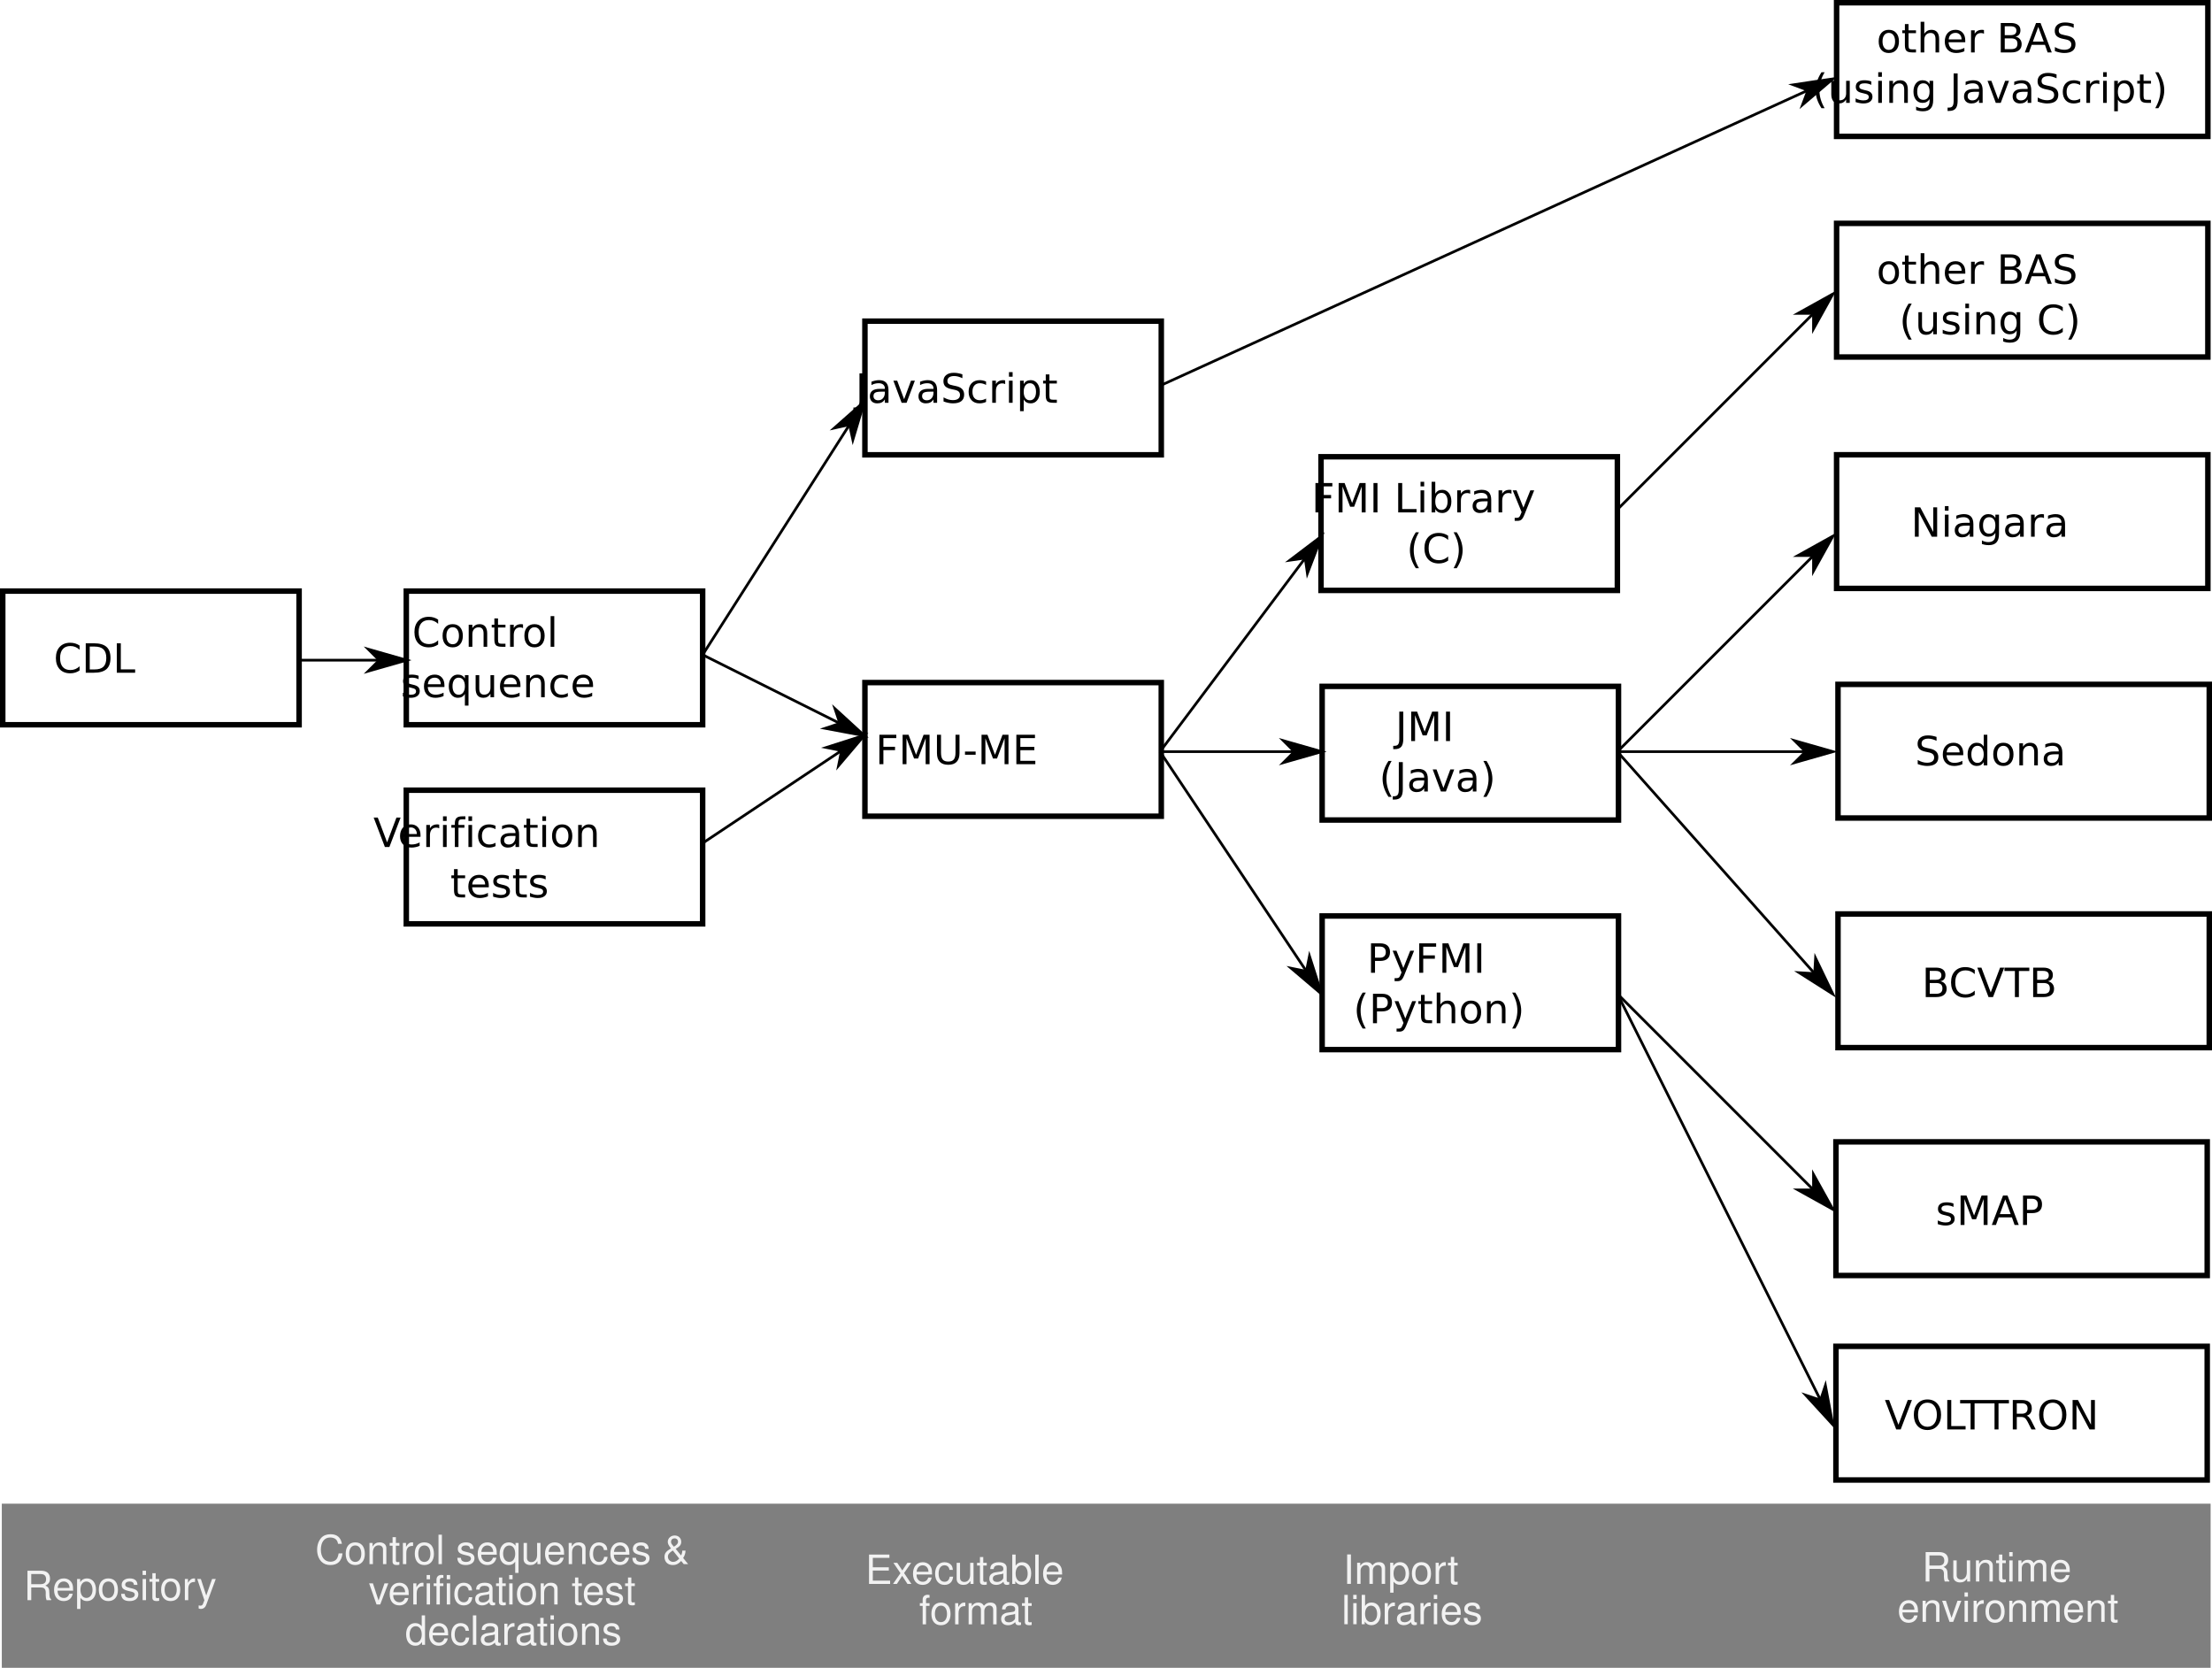
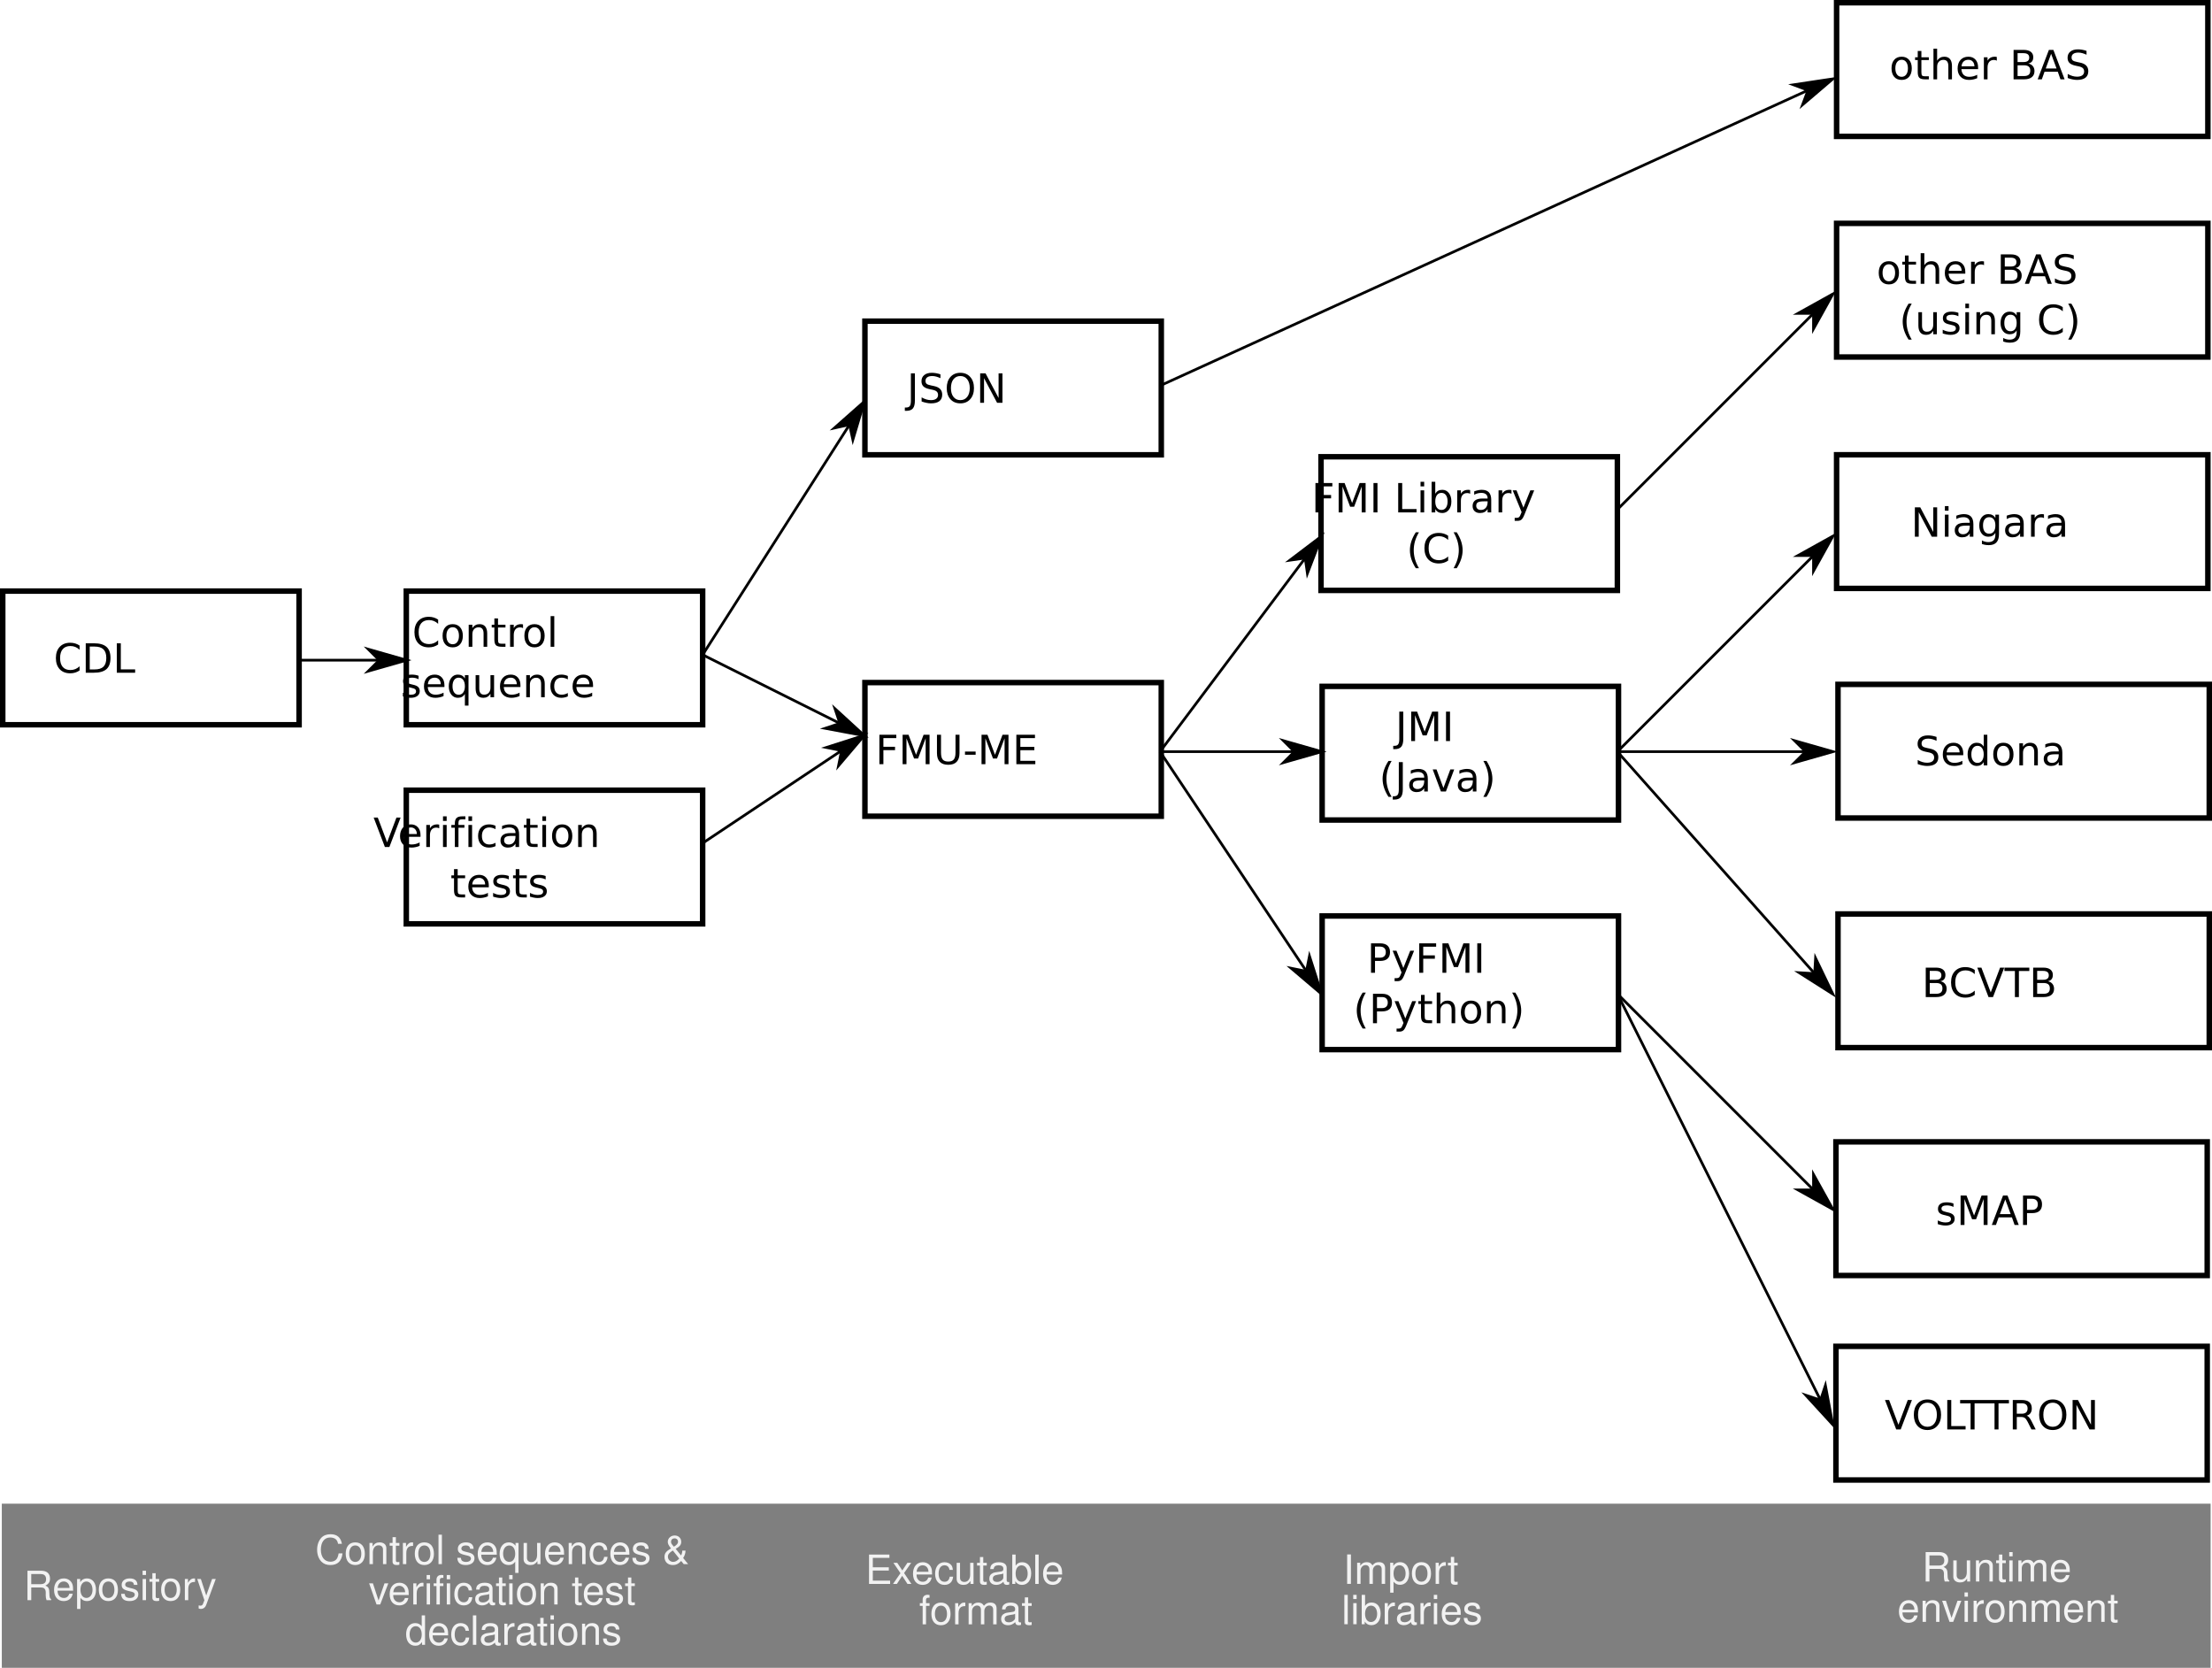
<svg xmlns="http://www.w3.org/2000/svg" width="822.189" height="619.86" id="svg2" version="1.1">
  <defs id="defs4">
    <marker style="overflow:visible" id="marker9126" refX="0" refY="0" orient="auto">
      <path transform="matrix(-0.8,0,0,-0.8,-10,0)" style="fill:#000000;fill-opacity:1;fill-rule:evenodd;stroke:#000000;stroke-width:1pt;stroke-opacity:1" d="M 0,0 5,-5 -12.5,0 5,5 0,0 Z" id="path9128" />
    </marker>
    <marker orient="auto" refY="0" refX="0" id="marker8814" style="overflow:visible">
      <path id="path8816" d="M 0,0 5,-5 -12.5,0 5,5 0,0 Z" style="fill:#000000;fill-opacity:1;fill-rule:evenodd;stroke:#000000;stroke-width:1pt;stroke-opacity:1" transform="matrix(-0.8,0,0,-0.8,-10,0)" />
    </marker>
    <marker style="overflow:visible" id="marker8448" refX="0" refY="0" orient="auto">
      <path transform="matrix(-0.8,0,0,-0.8,-10,0)" style="fill:#000000;fill-opacity:1;fill-rule:evenodd;stroke:#000000;stroke-width:1pt;stroke-opacity:1" d="M 0,0 5,-5 -12.5,0 5,5 0,0 Z" id="path8450" />
    </marker>
    <marker orient="auto" refY="0" refX="0" id="marker8014" style="overflow:visible">
      <path id="path8016" d="M 0,0 5,-5 -12.5,0 5,5 0,0 Z" style="fill:#000000;fill-opacity:1;fill-rule:evenodd;stroke:#000000;stroke-width:1pt;stroke-opacity:1" transform="matrix(-0.8,0,0,-0.8,-10,0)" />
    </marker>
    <marker style="overflow:visible" id="marker7608" refX="0" refY="0" orient="auto">
      <path transform="matrix(-0.8,0,0,-0.8,-10,0)" style="fill:#000000;fill-opacity:1;fill-rule:evenodd;stroke:#000000;stroke-width:1pt;stroke-opacity:1" d="M 0,0 5,-5 -12.5,0 5,5 0,0 Z" id="path7610" />
    </marker>
    <marker orient="auto" refY="0" refX="0" id="marker7380" style="overflow:visible">
      <path id="path7382" d="M 0,0 5,-5 -12.5,0 5,5 0,0 Z" style="fill:#000000;fill-opacity:1;fill-rule:evenodd;stroke:#000000;stroke-width:1pt;stroke-opacity:1" transform="matrix(-0.8,0,0,-0.8,-10,0)" />
    </marker>
    <marker style="overflow:visible" id="marker7146" refX="0" refY="0" orient="auto">
      <path transform="matrix(-0.8,0,0,-0.8,-10,0)" style="fill:#000000;fill-opacity:1;fill-rule:evenodd;stroke:#000000;stroke-width:1pt;stroke-opacity:1" d="M 0,0 5,-5 -12.5,0 5,5 0,0 Z" id="path7148" />
    </marker>
    <marker orient="auto" refY="0" refX="0" id="marker6978" style="overflow:visible">
      <path id="path6980" d="M 0,0 5,-5 -12.5,0 5,5 0,0 Z" style="fill:#000000;fill-opacity:1;fill-rule:evenodd;stroke:#000000;stroke-width:1pt;stroke-opacity:1" transform="matrix(-0.8,0,0,-0.8,-10,0)" />
    </marker>
    <marker style="overflow:visible" id="marker6828" refX="0" refY="0" orient="auto">
      <path transform="matrix(-0.8,0,0,-0.8,-10,0)" style="fill:#000000;fill-opacity:1;fill-rule:evenodd;stroke:#000000;stroke-width:1pt;stroke-opacity:1" d="M 0,0 5,-5 -12.5,0 5,5 0,0 Z" id="path6830" />
    </marker>
    <marker orient="auto" refY="0" refX="0" id="marker6407" style="overflow:visible">
      <path id="path6409" d="M 0,0 5,-5 -12.5,0 5,5 0,0 Z" style="fill:#000000;fill-opacity:1;fill-rule:evenodd;stroke:#000000;stroke-width:1pt;stroke-opacity:1" transform="matrix(-0.8,0,0,-0.8,-10,0)" />
    </marker>
    <marker orient="auto" refY="0" refX="0" id="marker6299" style="overflow:visible">
      <path id="path6301" d="M 0,0 5,-5 -12.5,0 5,5 0,0 Z" style="fill:#000000;fill-opacity:1;fill-rule:evenodd;stroke:#000000;stroke-width:1pt;stroke-opacity:1" transform="matrix(-0.8,0,0,-0.8,-10,0)" />
    </marker>
    <marker style="overflow:visible" id="marker6211" refX="0" refY="0" orient="auto">
      <path transform="matrix(-0.8,0,0,-0.8,-10,0)" style="fill:#000000;fill-opacity:1;fill-rule:evenodd;stroke:#000000;stroke-width:1pt;stroke-opacity:1" d="M 0,0 5,-5 -12.5,0 5,5 0,0 Z" id="path6213" />
    </marker>
    <marker orient="auto" refY="0" refX="0" id="marker6015" style="overflow:visible">
      <path id="path6017" d="M 0,0 5,-5 -12.5,0 5,5 0,0 Z" style="fill:#000000;fill-opacity:1;fill-rule:evenodd;stroke:#000000;stroke-width:1pt;stroke-opacity:1" transform="matrix(-0.8,0,0,-0.8,-10,0)" />
    </marker>
    <marker style="overflow:visible" id="marker5919" refX="0" refY="0" orient="auto">
      <path transform="matrix(-0.8,0,0,-0.8,-10,0)" style="fill:#000000;fill-opacity:1;fill-rule:evenodd;stroke:#000000;stroke-width:1pt;stroke-opacity:1" d="M 0,0 5,-5 -12.5,0 5,5 0,0 Z" id="path5921" />
    </marker>
    <marker orient="auto" refY="0" refX="0" id="marker5525" style="overflow:visible">
      <path id="path5527" d="M 0,0 5,-5 -12.5,0 5,5 0,0 Z" style="fill:#000000;fill-opacity:1;fill-rule:evenodd;stroke:#000000;stroke-width:1pt;stroke-opacity:1" transform="matrix(-0.8,0,0,-0.8,-10,0)" />
    </marker>
    <marker style="overflow:visible" id="marker5207" refX="0" refY="0" orient="auto">
      <path transform="matrix(-0.8,0,0,-0.8,-10,0)" style="fill:#000000;fill-opacity:1;fill-rule:evenodd;stroke:#000000;stroke-width:1pt;stroke-opacity:1" d="M 0,0 5,-5 -12.5,0 5,5 0,0 Z" id="path5209" />
    </marker>
    <marker style="overflow:visible" id="marker5141" refX="0" refY="0" orient="auto">
      <path transform="matrix(-0.8,0,0,-0.8,-10,0)" style="fill:#000000;fill-opacity:1;fill-rule:evenodd;stroke:#000000;stroke-width:1pt;stroke-opacity:1" d="M 0,0 5,-5 -12.5,0 5,5 0,0 Z" id="path5143" />
    </marker>
    <marker style="overflow:visible" id="marker4963" refX="0" refY="0" orient="auto">
      <path transform="matrix(-0.8,0,0,-0.8,-10,0)" style="fill:#000000;fill-opacity:1;fill-rule:evenodd;stroke:#000000;stroke-width:1pt;stroke-opacity:1" d="M 0,0 5,-5 -12.5,0 5,5 0,0 Z" id="path4965" />
    </marker>
    <marker style="overflow:visible" id="marker4873" refX="0" refY="0" orient="auto">
      <path transform="matrix(-0.8,0,0,-0.8,-10,0)" style="fill:#000000;fill-opacity:1;fill-rule:evenodd;stroke:#000000;stroke-width:1pt;stroke-opacity:1" d="M 0,0 5,-5 -12.5,0 5,5 0,0 Z" id="path4875" />
    </marker>
    <marker style="overflow:visible" id="marker4733" refX="0" refY="0" orient="auto">
      <path transform="matrix(-0.8,0,0,-0.8,-10,0)" style="fill:#000000;fill-opacity:1;fill-rule:evenodd;stroke:#000000;stroke-width:1pt;stroke-opacity:1" d="M 0,0 5,-5 -12.5,0 5,5 0,0 Z" id="path4735" />
    </marker>
    <marker orient="auto" refY="0" refX="0" id="Arrow1Lend" style="overflow:visible">
      <path id="path4454" d="M 0,0 5,-5 -12.5,0 5,5 0,0 Z" style="fill:#000000;fill-opacity:1;fill-rule:evenodd;stroke:#000000;stroke-width:1pt;stroke-opacity:1" transform="matrix(-0.8,0,0,-0.8,-10,0)" />
    </marker>
  </defs>
  <g id="layer1" transform="translate(141.171,-33.00171)">
    <rect style="opacity:0.5;fill:#000000;fill-opacity:1;fill-rule:nonzero;stroke:#000000;stroke-width:1;stroke-linecap:square;stroke-linejoin:miter;stroke-miterlimit:3.467;stroke-dasharray:none;stroke-dashoffset:0;stroke-opacity:1" id="rect4443" width="820" height="60" x="-140" y="592.362" />
    <text xml:space="preserve" style="font-style:normal;font-variant:normal;font-weight:normal;font-stretch:normal;font-size:12px;line-height:125%;font-family:'Bitstream Vera Sans';-inkscape-font-specification:'Bitstream Vera Sans';text-align:start;letter-spacing:0px;word-spacing:0px;writing-mode:lr-tb;text-anchor:start;fill:#000000;fill-opacity:1;stroke:none" x="336.339" y="166.711" id="text5840">
      <tspan id="tspan5842" x="336.339" y="166.711" />
    </text>
    <text xml:space="preserve" style="font-style:normal;font-weight:normal;font-size:40px;line-height:125%;font-family:sans-serif;text-align:start;letter-spacing:0px;word-spacing:0px;writing-mode:lr-tb;text-anchor:start;fill:#000000;fill-opacity:1;stroke:none;stroke-width:1px;stroke-linecap:butt;stroke-linejoin:miter;stroke-opacity:1" x="136.287" y="238.783" id="text3373">
      <tspan id="tspan3375" x="136.287" y="238.783" />
    </text>
    <text xml:space="preserve" style="font-style:normal;font-weight:normal;font-size:40px;line-height:125%;font-family:sans-serif;text-align:start;letter-spacing:0px;word-spacing:0px;writing-mode:lr-tb;text-anchor:start;fill:#000000;fill-opacity:1;stroke:none;stroke-width:1px;stroke-linecap:butt;stroke-linejoin:miter;stroke-opacity:1" x="278.373" y="266.538" id="text3377">
      <tspan id="tspan3379" x="278.373" y="266.538" />
    </text>
    <text xml:space="preserve" style="font-style:normal;font-weight:normal;font-size:40px;line-height:125%;font-family:sans-serif;text-align:start;letter-spacing:0px;word-spacing:0px;writing-mode:lr-tb;text-anchor:start;fill:#000000;fill-opacity:1;stroke:none;stroke-width:1px;stroke-linecap:butt;stroke-linejoin:miter;stroke-opacity:1" x="227.007" y="495.201" id="text3389">
      <tspan id="tspan3391" x="227.007" y="495.201" />
    </text>
    <g id="g3471" transform="translate(-0.5271912,49.92743)">
      <text id="text3385" y="223.456" x="61.129" style="font-style:normal;font-variant:normal;font-weight:normal;font-stretch:normal;font-size:15px;line-height:125%;font-family:'Bitstream Vera Sans';-inkscape-font-specification:'Bitstream Vera Sans, Normal';text-align:center;letter-spacing:0px;word-spacing:0px;writing-mode:lr-tb;text-anchor:middle;fill:#000000;fill-opacity:1;stroke:none;stroke-width:1px;stroke-linecap:butt;stroke-linejoin:miter;stroke-opacity:1" xml:space="preserve">
        <tspan y="223.456" x="61.129" id="tspan3387">Control</tspan>
        <tspan id="tspan3403" y="242.206" x="61.129">sequence</tspan>
      </text>
      <rect style="fill:none;stroke:#000000;stroke-width:2.037;stroke-miterlimit:4;stroke-dasharray:none;stroke-opacity:1" y="202.762" x="10.375" height="49.673" width="110.153" id="rect3405" />
    </g>
    <g id="g3460" transform="translate(-0.9414368,-46.74194)">
      <text id="text3397" y="394.54" x="62.137" style="font-style:normal;font-variant:normal;font-weight:normal;font-stretch:normal;font-size:15px;line-height:125%;font-family:'Bitstream Vera Sans';-inkscape-font-specification:'Bitstream Vera Sans, Normal';text-align:center;letter-spacing:0px;word-spacing:0px;writing-mode:lr-tb;text-anchor:middle;fill:#000000;fill-opacity:1;stroke:none;stroke-width:1px;stroke-linecap:butt;stroke-linejoin:miter;stroke-opacity:1" xml:space="preserve">
        <tspan y="394.54" x="62.137" id="tspan3399">Verification</tspan>
        <tspan id="tspan3401" y="413.29" x="62.137">tests</tspan>
      </text>
      <rect id="rect4207" width="110.153" height="49.673" x="10.789" y="373.431" style="fill:none;stroke:#000000;stroke-width:2.037;stroke-miterlimit:4;stroke-dasharray:none;stroke-opacity:1" />
    </g>
    <g id="g3466" transform="translate(-150.9414,-31.26478)">
      <text xml:space="preserve" style="font-style:normal;font-variant:normal;font-weight:normal;font-stretch:normal;font-size:15px;line-height:125%;font-family:'Bitstream Vera Sans';-inkscape-font-specification:'Bitstream Vera Sans, Normal';text-align:center;letter-spacing:0px;word-spacing:0px;writing-mode:lr-tb;text-anchor:middle;fill:#000000;fill-opacity:1;stroke:none;stroke-width:1px;stroke-linecap:butt;stroke-linejoin:miter;stroke-opacity:1" x="61.581" y="314.289" id="text3393">
        <tspan id="tspan3395" x="61.581" y="314.289">CDL</tspan>
      </text>
      <rect id="rect3430" width="110.153" height="49.673" x="10.789" y="283.954" style="fill:none;stroke:#000000;stroke-width:2.037;stroke-miterlimit:4;stroke-dasharray:none;stroke-opacity:1" />
    </g>
    <g id="g3477" transform="translate(0.3180694,4.327248)">
      <text id="text3434" y="312.697" x="230.792" style="font-style:normal;font-variant:normal;font-weight:normal;font-stretch:normal;font-size:15px;line-height:125%;font-family:'Bitstream Vera Sans';-inkscape-font-specification:'Bitstream Vera Sans, Normal';text-align:center;letter-spacing:0px;word-spacing:0px;writing-mode:lr-tb;text-anchor:middle;fill:#000000;fill-opacity:1;stroke:none;stroke-width:1px;stroke-linecap:butt;stroke-linejoin:miter;stroke-opacity:1" xml:space="preserve">
        <tspan y="312.697" x="230.792" id="tspan3436">FMU-ME</tspan>
      </text>
      <rect style="fill:none;stroke:#000000;stroke-width:2.037;stroke-miterlimit:4;stroke-dasharray:none;stroke-opacity:1" y="282.362" x="180" height="49.673" width="110.153" id="rect3438" />
    </g>
    <flowRoot xml:space="preserve" id="flowRoot3440" style="font-style:normal;font-variant:normal;font-weight:normal;font-stretch:normal;font-size:15px;line-height:100%;font-family:Helvetica;-inkscape-font-specification:'Helvetica, Normal';text-align:center;letter-spacing:0px;word-spacing:0px;writing-mode:lr-tb;text-anchor:middle;fill:#000000;fill-opacity:1;stroke:none;stroke-width:1px;stroke-linecap:butt;stroke-linejoin:miter;stroke-opacity:1" transform="translate(0,62.36218)">
      <flowRegion id="flowRegion3442">
        <rect id="rect3444" width="300" height="300" x="-100" y="90" />
      </flowRegion>
      <flowPara id="flowPara3446" />
    </flowRoot>
    <flowRoot xml:space="preserve" id="flowRoot3448" style="font-style:normal;font-variant:normal;font-weight:normal;font-stretch:normal;font-size:15px;line-height:100%;font-family:Helvetica;-inkscape-font-specification:'Helvetica, Normal';text-align:center;letter-spacing:0px;word-spacing:0px;writing-mode:lr-tb;text-anchor:middle;fill:#000000;fill-opacity:1;stroke:none;stroke-width:1px;stroke-linecap:butt;stroke-linejoin:miter;stroke-opacity:1" transform="translate(0,62.36218)">
      <flowRegion id="flowRegion3450">
        <rect id="rect3452" width="0" height="100" x="-100" y="90" />
      </flowRegion>
      <flowPara id="flowPara3454" />
    </flowRoot>
    <text id="text3502" y="223.456" x="404.602" style="font-style:normal;font-variant:normal;font-weight:normal;font-stretch:normal;font-size:15px;line-height:125%;font-family:'Bitstream Vera Sans';-inkscape-font-specification:'Bitstream Vera Sans, Normal';text-align:center;letter-spacing:0px;word-spacing:0px;writing-mode:lr-tb;text-anchor:middle;fill:#000000;fill-opacity:1;stroke:none;stroke-width:1px;stroke-linecap:butt;stroke-linejoin:miter;stroke-opacity:1" xml:space="preserve">
      <tspan y="223.456" x="404.602" id="tspan3504">FMI Library</tspan>
      <tspan id="tspan3506" y="242.206" x="404.602">(C)</tspan>
    </text>
    <rect style="fill:none;stroke:#000000;stroke-width:2.037;stroke-miterlimit:4;stroke-dasharray:none;stroke-opacity:1" y="202.762" x="349.847" height="49.673" width="110.153" id="rect3508" />
    <text id="text3512" y="394.54" x="405.61" style="font-style:normal;font-variant:normal;font-weight:normal;font-stretch:normal;font-size:15px;line-height:125%;font-family:'Bitstream Vera Sans';-inkscape-font-specification:'Bitstream Vera Sans, Normal';text-align:center;letter-spacing:0px;word-spacing:0px;writing-mode:lr-tb;text-anchor:middle;fill:#000000;fill-opacity:1;stroke:none;stroke-width:1px;stroke-linecap:butt;stroke-linejoin:miter;stroke-opacity:1" xml:space="preserve">
      <tspan y="394.54" x="405.61" id="tspan3514">PyFMI</tspan>
      <tspan id="tspan3516" y="413.29" x="405.61">(Python)</tspan>
    </text>
    <rect id="rect3518" width="110.153" height="49.673" x="350.262" y="373.431" style="fill:none;stroke:#000000;stroke-width:2.037;stroke-miterlimit:4;stroke-dasharray:none;stroke-opacity:1" />
    <text xml:space="preserve" style="font-style:normal;font-variant:normal;font-weight:normal;font-stretch:normal;font-size:15px;line-height:125%;font-family:'Bitstream Vera Sans';-inkscape-font-specification:'Bitstream Vera Sans, Normal';text-align:center;letter-spacing:0px;word-spacing:0px;writing-mode:lr-tb;text-anchor:middle;fill:#000000;fill-opacity:1;stroke:none;stroke-width:1px;stroke-linecap:butt;stroke-linejoin:miter;stroke-opacity:1" x="405.053" y="308.431" id="text3522">
      <tspan id="tspan3524" x="405.053" y="308.431">JMI</tspan>
      <tspan x="405.053" y="327.181" id="tspan3528">(Java)</tspan>
    </text>
    <rect id="rect3526" width="110.153" height="49.673" x="350.262" y="288.097" style="fill:none;stroke:#000000;stroke-width:2.037;stroke-miterlimit:4;stroke-dasharray:none;stroke-opacity:1" />
    <text id="text3554" y="317.461" x="610.596" style="font-style:normal;font-variant:normal;font-weight:normal;font-stretch:normal;font-size:15px;line-height:125%;font-family:'Bitstream Vera Sans';-inkscape-font-specification:'Bitstream Vera Sans, Normal';text-align:center;letter-spacing:0px;word-spacing:0px;writing-mode:lr-tb;text-anchor:middle;fill:#000000;fill-opacity:1;stroke:none;stroke-width:1px;stroke-linecap:butt;stroke-linejoin:miter;stroke-opacity:1" xml:space="preserve">
      <tspan id="tspan3558" y="317.461" x="610.596">Sedona</tspan>
    </text>
    <rect style="fill:none;stroke:#000000;stroke-width:2.037;stroke-miterlimit:4;stroke-dasharray:none;stroke-opacity:1" y="287.355" x="542.001" height="49.673" width="137.999" id="rect3560" />
    <text xml:space="preserve" style="font-style:normal;font-variant:normal;font-weight:normal;font-stretch:normal;font-size:15px;line-height:125%;font-family:'Bitstream Vera Sans';-inkscape-font-specification:'Bitstream Vera Sans, Normal';text-align:center;letter-spacing:0px;word-spacing:0px;writing-mode:lr-tb;text-anchor:middle;fill:#000000;fill-opacity:1;stroke:none;stroke-width:1px;stroke-linecap:butt;stroke-linejoin:miter;stroke-opacity:1" x="610.354" y="232.486" id="text3536">
      <tspan x="610.354" y="232.486" id="tspan3540">Niagara</tspan>
    </text>
    <rect id="rect3542" width="137.999" height="49.673" x="541.482" y="202.02" style="fill:none;stroke:#000000;stroke-width:2.037;stroke-miterlimit:4;stroke-dasharray:none;stroke-opacity:1" />
    <text xml:space="preserve" style="font-style:normal;font-variant:normal;font-weight:normal;font-stretch:normal;font-size:15px;line-height:125%;font-family:'Bitstream Vera Sans';-inkscape-font-specification:'Bitstream Vera Sans, Normal';text-align:center;letter-spacing:0px;word-spacing:0px;writing-mode:lr-tb;text-anchor:middle;fill:#000000;fill-opacity:1;stroke:none;stroke-width:1px;stroke-linecap:butt;stroke-linejoin:miter;stroke-opacity:1" x="610.182" y="403.57" id="text3546">
      <tspan x="610.182" y="403.57" id="tspan3550">BCVTB</tspan>
    </text>
    <rect style="fill:none;stroke:#000000;stroke-width:2.037;stroke-miterlimit:4;stroke-dasharray:none;stroke-opacity:1" y="372.689" x="542.001" height="49.673" width="137.999" id="rect3552" />
    <text id="text3570" y="488.264" x="610.244" style="font-style:normal;font-variant:normal;font-weight:normal;font-stretch:normal;font-size:15px;line-height:125%;font-family:'Bitstream Vera Sans';-inkscape-font-specification:'Bitstream Vera Sans, Normal';text-align:center;letter-spacing:0px;word-spacing:0px;writing-mode:lr-tb;text-anchor:middle;fill:#000000;fill-opacity:1;stroke:none;stroke-width:1px;stroke-linecap:butt;stroke-linejoin:miter;stroke-opacity:1" xml:space="preserve">
      <tspan id="tspan3574" y="488.264" x="610.244">sMAP</tspan>
    </text>
    <rect id="rect3576" width="137.999" height="49.673" x="541.238" y="457.384" style="fill:none;stroke:#000000;stroke-width:2.037;stroke-miterlimit:4;stroke-dasharray:none;stroke-opacity:1" />
    <text id="text3578" y="138.486" x="610.409" style="font-style:normal;font-variant:normal;font-weight:normal;font-stretch:normal;font-size:15px;line-height:125%;font-family:'Bitstream Vera Sans';-inkscape-font-specification:'Bitstream Vera Sans, Normal';text-align:center;letter-spacing:0px;word-spacing:0px;writing-mode:lr-tb;text-anchor:middle;fill:#000000;fill-opacity:1;stroke:none;stroke-width:1px;stroke-linecap:butt;stroke-linejoin:miter;stroke-opacity:1" xml:space="preserve">
      <tspan id="tspan3582" y="138.486" x="610.409">other BAS</tspan>
      <tspan id="tspan3588" y="157.236" x="610.409">(using C)</tspan>
    </text>
    <rect style="fill:none;stroke:#000000;stroke-width:2.037;stroke-miterlimit:4;stroke-dasharray:none;stroke-opacity:1" y="116.02" x="541.482" height="49.673" width="137.999" id="rect3584" />
    <text xml:space="preserve" style="font-style:normal;font-variant:normal;font-weight:normal;font-stretch:normal;font-size:15px;line-height:125%;font-family:'Bitstream Vera Sans';-inkscape-font-specification:'Bitstream Vera Sans, Normal';text-align:center;letter-spacing:0px;word-spacing:0px;writing-mode:lr-tb;text-anchor:middle;fill:#000000;fill-opacity:1;stroke:none;stroke-width:1px;stroke-linecap:butt;stroke-linejoin:miter;stroke-opacity:1" x="611.068" y="564.264" id="text3605">
      <tspan x="611.068" y="564.264" id="tspan3607">VOLTTRON</tspan>
    </text>
    <rect style="fill:none;stroke:#000000;stroke-width:2.037;stroke-miterlimit:4;stroke-dasharray:none;stroke-opacity:1" y="533.384" x="541.238" height="49.673" width="137.999" id="rect3609" />
    <path style="fill:none;fill-rule:evenodd;stroke:#000000;stroke-width:1px;stroke-linecap:butt;stroke-linejoin:miter;stroke-opacity:1;marker-end:url(#Arrow1Lend)" d="m 120,346.362 c 60,-40 60,-40 60,-40" id="path3633" />
    <path style="fill:none;fill-rule:evenodd;stroke:#000000;stroke-width:1px;stroke-linecap:butt;stroke-linejoin:miter;stroke-opacity:1;marker-end:url(#marker6211)" d="m 460,222.362 c 80,-80 80,-80 80,-80" id="path3639" />
    <path id="path4961" d="m 120,276.362 c 60,30 60,30 60,30" style="fill:none;fill-rule:evenodd;stroke:#000000;stroke-width:1px;stroke-linecap:butt;stroke-linejoin:miter;stroke-opacity:1;marker-end:url(#marker4963)" />
    <path id="path5205" d="m 290,312.362 c 60,-80 60,-80 60,-80" style="fill:none;fill-rule:evenodd;stroke:#000000;stroke-width:1px;stroke-linecap:butt;stroke-linejoin:miter;stroke-opacity:1;marker-end:url(#marker5207)" />
    <path style="fill:none;fill-rule:evenodd;stroke:#000000;stroke-width:1px;stroke-linecap:butt;stroke-linejoin:miter;stroke-opacity:1;marker-end:url(#marker5525)" d="m 290,312.362 c 60,0 60,0 60,0" id="path5523" />
    <path style="fill:none;fill-rule:evenodd;stroke:#000000;stroke-width:1px;stroke-linecap:butt;stroke-linejoin:miter;stroke-opacity:1;marker-end:url(#marker6015)" d="m 290,312.362 c 60,90 60,90 60,90" id="path6013" />
    <path id="path6405" d="m 460,312.362 c 80,-80 80,-80 80,-80" style="fill:none;fill-rule:evenodd;stroke:#000000;stroke-width:1px;stroke-linecap:butt;stroke-linejoin:miter;stroke-opacity:1;marker-end:url(#marker6407)" />
    <path style="fill:none;fill-rule:evenodd;stroke:#000000;stroke-width:1px;stroke-linecap:butt;stroke-linejoin:miter;stroke-opacity:1;marker-end:url(#marker6828)" d="m 460,312.362 c 80,0 80,0 80,0" id="path6826" />
    <path style="fill:none;fill-rule:evenodd;stroke:#000000;stroke-width:1px;stroke-linecap:butt;stroke-linejoin:miter;stroke-opacity:1;marker-end:url(#marker7146)" d="m 460,312.362 c 80,90 80,90 80,90" id="path7144" />
    <path id="path7378" d="m 460,402.362 c 80,80 80,80 80,80" style="fill:none;fill-rule:evenodd;stroke:#000000;stroke-width:1px;stroke-linecap:butt;stroke-linejoin:miter;stroke-opacity:1;marker-end:url(#marker7380)" />
    <path style="fill:none;fill-rule:evenodd;stroke:#000000;stroke-width:1px;stroke-linecap:butt;stroke-linejoin:miter;stroke-opacity:1;marker-end:url(#marker7608)" d="m 460,402.362 c 80,160 80,160 80,160" id="path7606" />
    <path id="path8446" d="m -30,278.362 c 39.847,0 39.847,0 39.847,0" style="fill:none;fill-rule:evenodd;stroke:#000000;stroke-width:1px;stroke-linecap:butt;stroke-linejoin:miter;stroke-opacity:1;marker-end:url(#marker8448)" />
-     <text xml:space="preserve" style="font-style:normal;font-variant:normal;font-weight:normal;font-stretch:normal;font-size:15px;line-height:125%;font-family:'Bitstream Vera Sans';-inkscape-font-specification:'Bitstream Vera Sans, Normal';text-align:center;letter-spacing:0px;word-spacing:0px;writing-mode:lr-tb;text-anchor:middle;fill:#000000;fill-opacity:1;stroke:none;stroke-width:1px;stroke-linecap:butt;stroke-linejoin:miter;stroke-opacity:1" x="610.394" y="52.486" id="text8782">
-       <tspan x="610.394" y="52.486" id="tspan8784">other BAS</tspan>
-       <tspan x="610.394" y="71.236" id="tspan8786">(using JavaScript)</tspan>
+     <text xml:space="preserve" style="font-style:normal;font-variant:normal;font-weight:normal;font-stretch:normal;font-size:15px;line-height:125%;font-family:'Bitstream Vera Sans';-inkscape-font-specification:'Bitstream Vera Sans, Normal';text-align:center;letter-spacing:0px;word-spacing:0px;writing-mode:lr-tb;text-anchor:middle;fill:#000000;fill-opacity:1;stroke:none;stroke-width:1px;stroke-linecap:butt;stroke-linejoin:miter;stroke-opacity:1" x="610.394" y="62.486" id="text8782">
+       <tspan x="610.394" y="62.486" id="tspan8786">other BAS</tspan>
    </text>
    <rect id="rect8788" width="137.999" height="49.673" x="541.482" y="34.02" style="fill:none;stroke:#000000;stroke-width:2.037;stroke-miterlimit:4;stroke-dasharray:none;stroke-opacity:1" />
    <flowRoot xml:space="preserve" id="flowRoot8790" style="font-style:normal;font-variant:normal;font-weight:normal;font-stretch:normal;font-size:15px;line-height:100%;font-family:Helvetica;-inkscape-font-specification:'Helvetica, Normal';text-align:center;letter-spacing:0px;word-spacing:0px;writing-mode:lr-tb;text-anchor:middle;fill:#000000;fill-opacity:1;stroke:none;stroke-width:1px;stroke-linecap:butt;stroke-linejoin:miter;stroke-opacity:1" transform="translate(0,62.36218)">
      <flowRegion id="flowRegion8792">
        <rect id="rect8794" width="20" height="80" x="220" y="210" />
      </flowRegion>
      <flowPara id="flowPara8796" />
    </flowRoot>
    <g transform="translate(0.3180694,-130)" id="g8798">
      <text xml:space="preserve" style="font-style:normal;font-variant:normal;font-weight:normal;font-stretch:normal;font-size:15px;line-height:125%;font-family:'Bitstream Vera Sans';-inkscape-font-specification:'Bitstream Vera Sans, Normal';text-align:center;letter-spacing:0px;word-spacing:0px;writing-mode:lr-tb;text-anchor:middle;fill:#000000;fill-opacity:1;stroke:none;stroke-width:1px;stroke-linecap:butt;stroke-linejoin:miter;stroke-opacity:1" x="230.792" y="312.697" id="text8800">
-         <tspan id="tspan8802" x="230.792" y="312.697">JavaScript</tspan>
+         <tspan id="tspan8802" x="230.792" y="312.697">JSON</tspan>
      </text>
      <rect id="rect8804" width="110.153" height="49.673" x="180" y="282.362" style="fill:none;stroke:#000000;stroke-width:2.037;stroke-miterlimit:4;stroke-dasharray:none;stroke-opacity:1" />
    </g>
    <path style="fill:none;fill-rule:evenodd;stroke:#000000;stroke-width:1px;stroke-linecap:butt;stroke-linejoin:miter;stroke-opacity:1;marker-end:url(#marker8814)" d="m 120,276.362 c 60,-94 60,-94 60,-94" id="path8812" />
    <path id="path9124" d="M 290,176.362 C 540,62.362 540,62.362 540,62.362" style="fill:none;fill-rule:evenodd;stroke:#000000;stroke-width:1px;stroke-linecap:butt;stroke-linejoin:miter;stroke-opacity:1;marker-end:url(#marker9126)" />
    <text xml:space="preserve" style="font-style:normal;font-variant:normal;font-weight:normal;font-stretch:normal;font-size:15px;line-height:100%;font-family:Helvetica;-inkscape-font-specification:'Helvetica, Normal';text-align:center;letter-spacing:0px;word-spacing:0px;writing-mode:lr-tb;text-anchor:middle;fill:#f2f2f2;fill-opacity:1;stroke:none;stroke-width:1px;stroke-linecap:butt;stroke-linejoin:miter;stroke-opacity:1" x="-86.079" y="627.716" id="text4393">
      <tspan id="tspan4395" x="-86.079" y="627.716">Repository</tspan>
    </text>
    <text id="text4397" y="614.32" x="60.106" style="font-style:normal;font-variant:normal;font-weight:normal;font-stretch:normal;font-size:15px;line-height:100%;font-family:Helvetica;-inkscape-font-specification:'Helvetica, Normal';text-align:center;letter-spacing:0px;word-spacing:0px;writing-mode:lr-tb;text-anchor:middle;fill:#f2f2f2;fill-opacity:1;stroke:none;stroke-width:1px;stroke-linecap:butt;stroke-linejoin:miter;stroke-opacity:1" xml:space="preserve">
      <tspan y="614.32" x="60.106" id="tspan4399">Control sequences &amp;</tspan>
      <tspan y="629.32" x="60.106" id="tspan4421">verification test</tspan>
      <tspan y="644.32" x="60.106" id="tspan4425">declarations</tspan>
    </text>
    <text id="text4413" y="621.699" x="231.984" style="font-style:normal;font-variant:normal;font-weight:normal;font-stretch:normal;font-size:15px;line-height:100%;font-family:Helvetica;-inkscape-font-specification:'Helvetica, Normal';text-align:center;letter-spacing:0px;word-spacing:0px;writing-mode:lr-tb;text-anchor:middle;fill:#f2f2f2;fill-opacity:1;stroke:none;stroke-width:1px;stroke-linecap:butt;stroke-linejoin:miter;stroke-opacity:1" xml:space="preserve">
      <tspan y="621.699" x="231.984" id="tspan4415">Executable</tspan>
      <tspan y="636.699" x="231.984" id="tspan4417">format</tspan>
    </text>
    <text xml:space="preserve" style="font-style:normal;font-variant:normal;font-weight:normal;font-stretch:normal;font-size:15px;line-height:100%;font-family:Helvetica;-inkscape-font-specification:'Helvetica, Normal';text-align:center;letter-spacing:0px;word-spacing:0px;writing-mode:lr-tb;text-anchor:middle;fill:#f2f2f2;fill-opacity:1;stroke:none;stroke-width:1px;stroke-linecap:butt;stroke-linejoin:miter;stroke-opacity:1" x="394.117" y="621.673" id="text4427">
      <tspan id="tspan4431" x="394.117" y="621.673">Import</tspan>
      <tspan x="394.117" y="636.673" id="tspan4435">libraries</tspan>
    </text>
    <text id="text4437" y="620.794" x="615.609" style="font-style:normal;font-variant:normal;font-weight:normal;font-stretch:normal;font-size:15px;line-height:100%;font-family:Helvetica;-inkscape-font-specification:'Helvetica, Normal';text-align:center;letter-spacing:0px;word-spacing:0px;writing-mode:lr-tb;text-anchor:middle;fill:#f2f2f2;fill-opacity:1;stroke:none;stroke-width:1px;stroke-linecap:butt;stroke-linejoin:miter;stroke-opacity:1" xml:space="preserve">
      <tspan y="620.794" x="615.609" id="tspan4439">Runtime</tspan>
      <tspan y="635.794" x="615.609" id="tspan4441">environment</tspan>
    </text>
  </g>
</svg>
